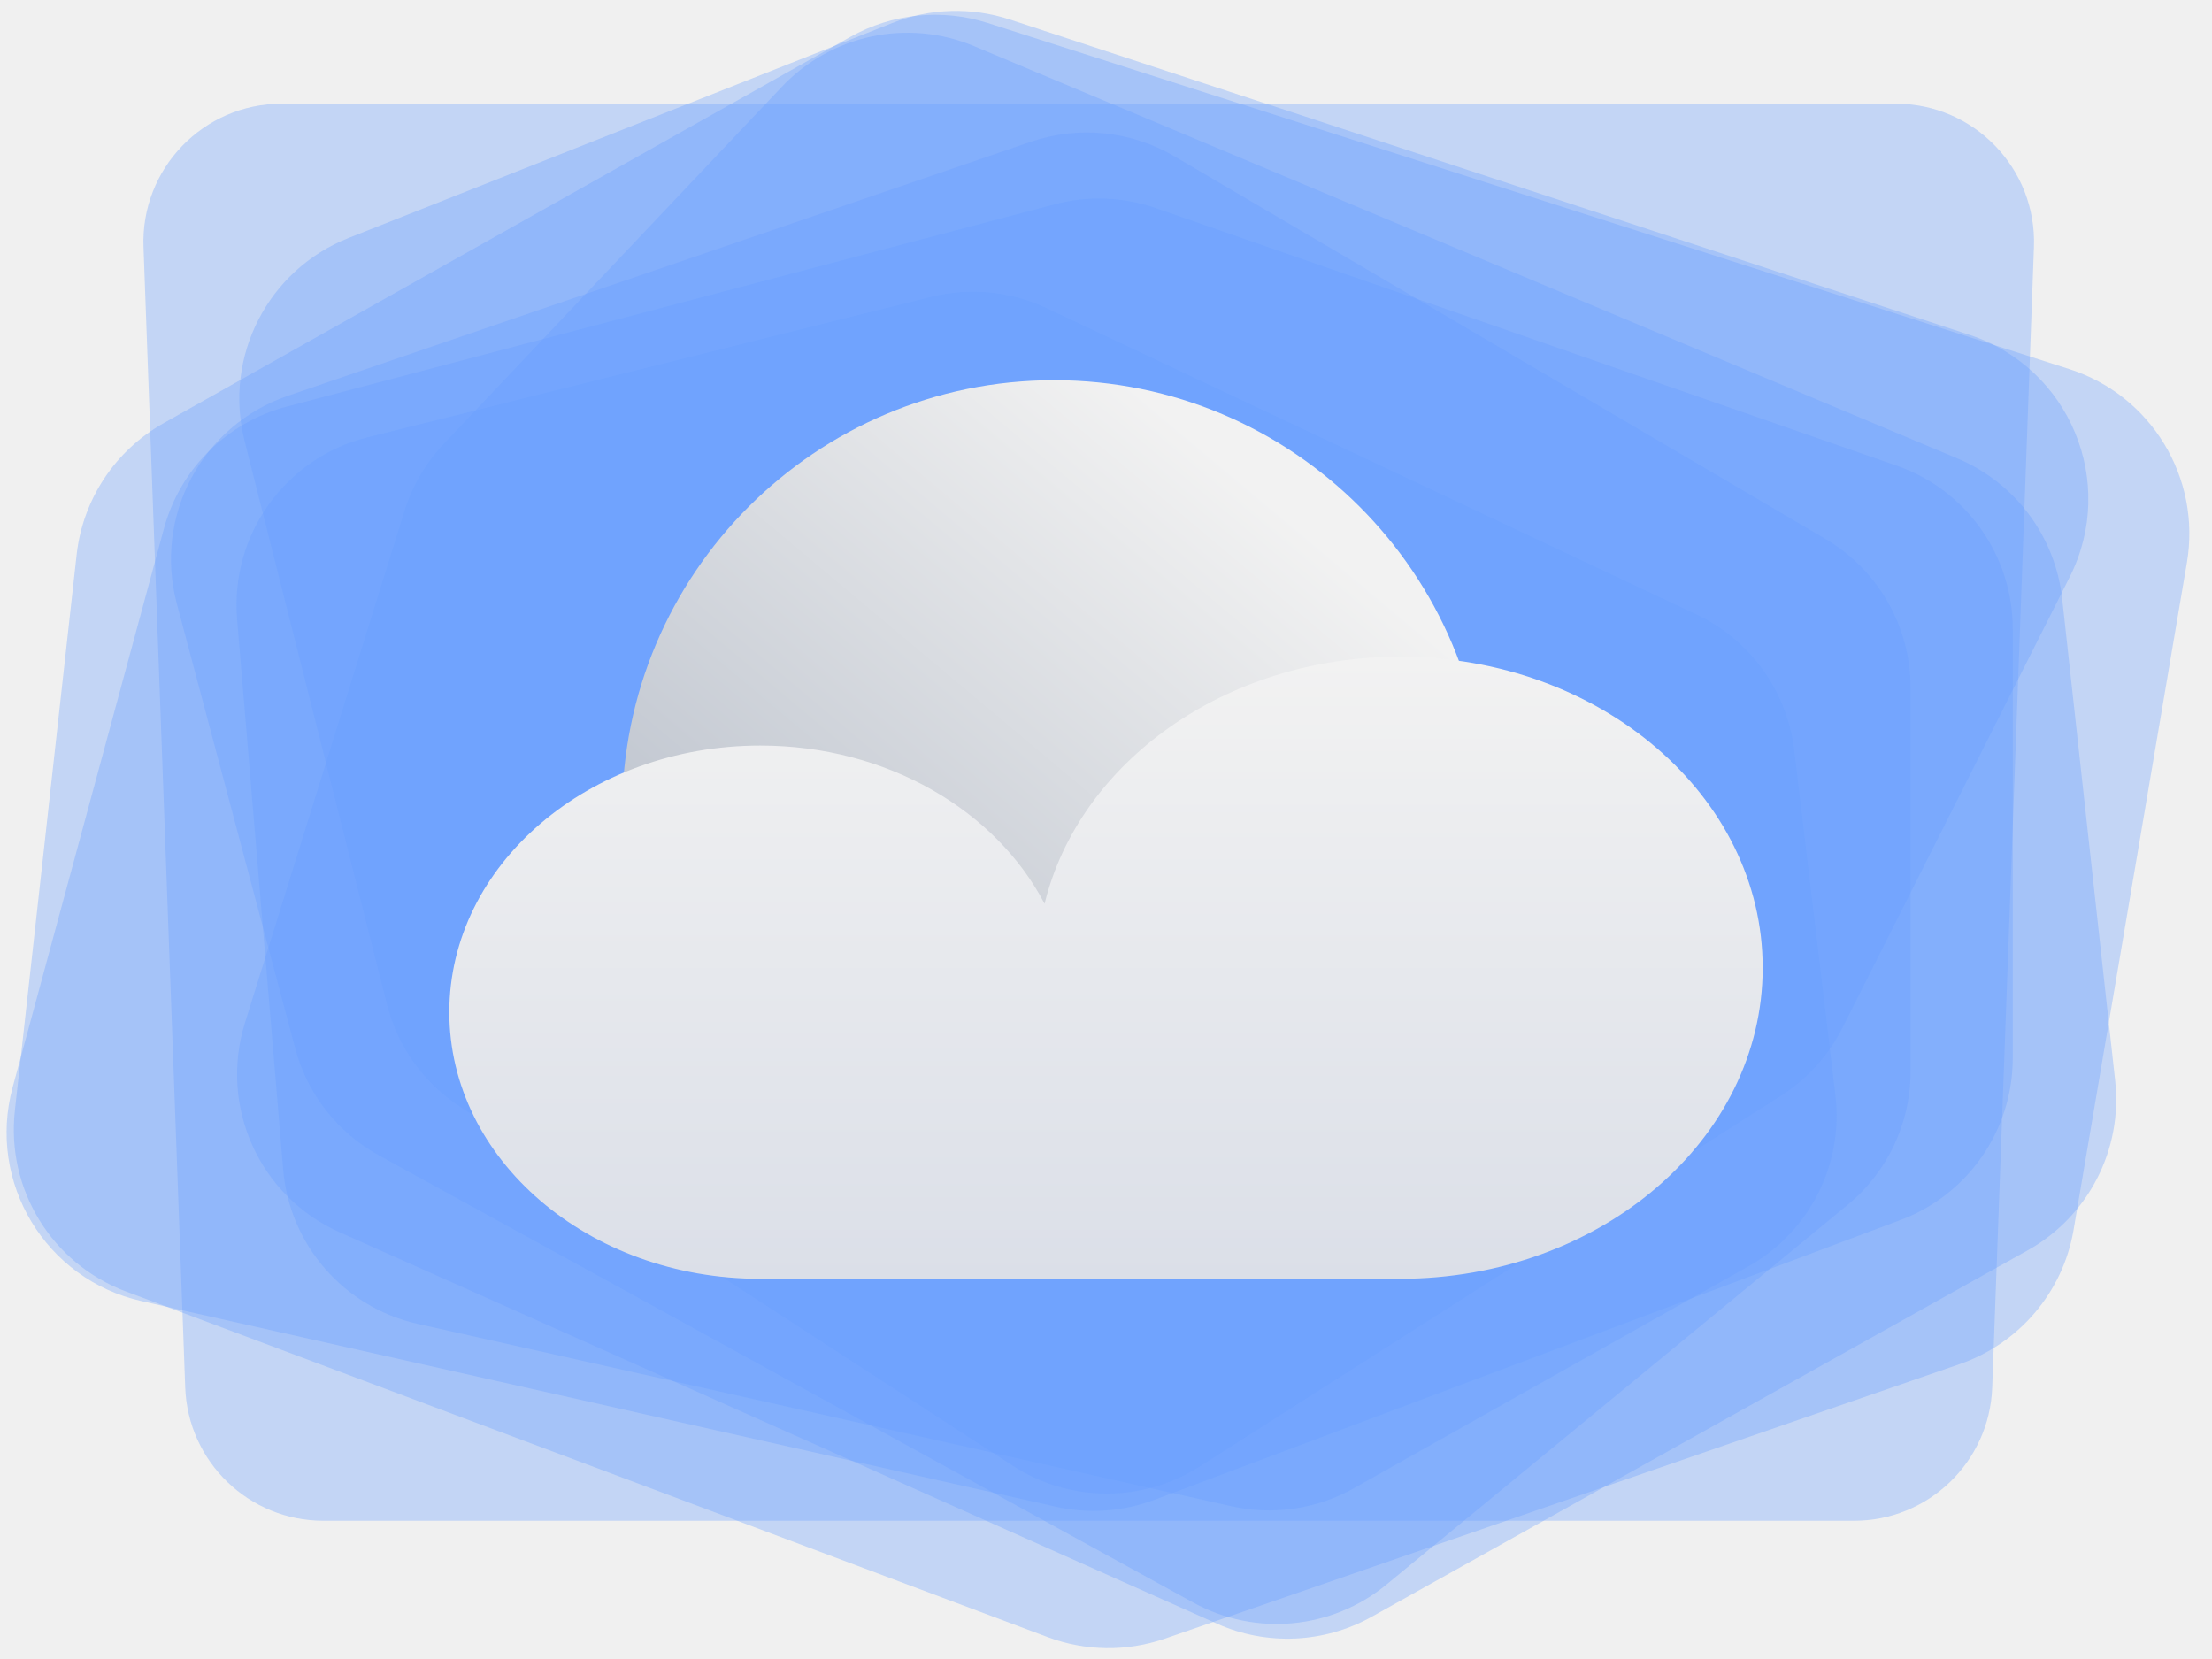
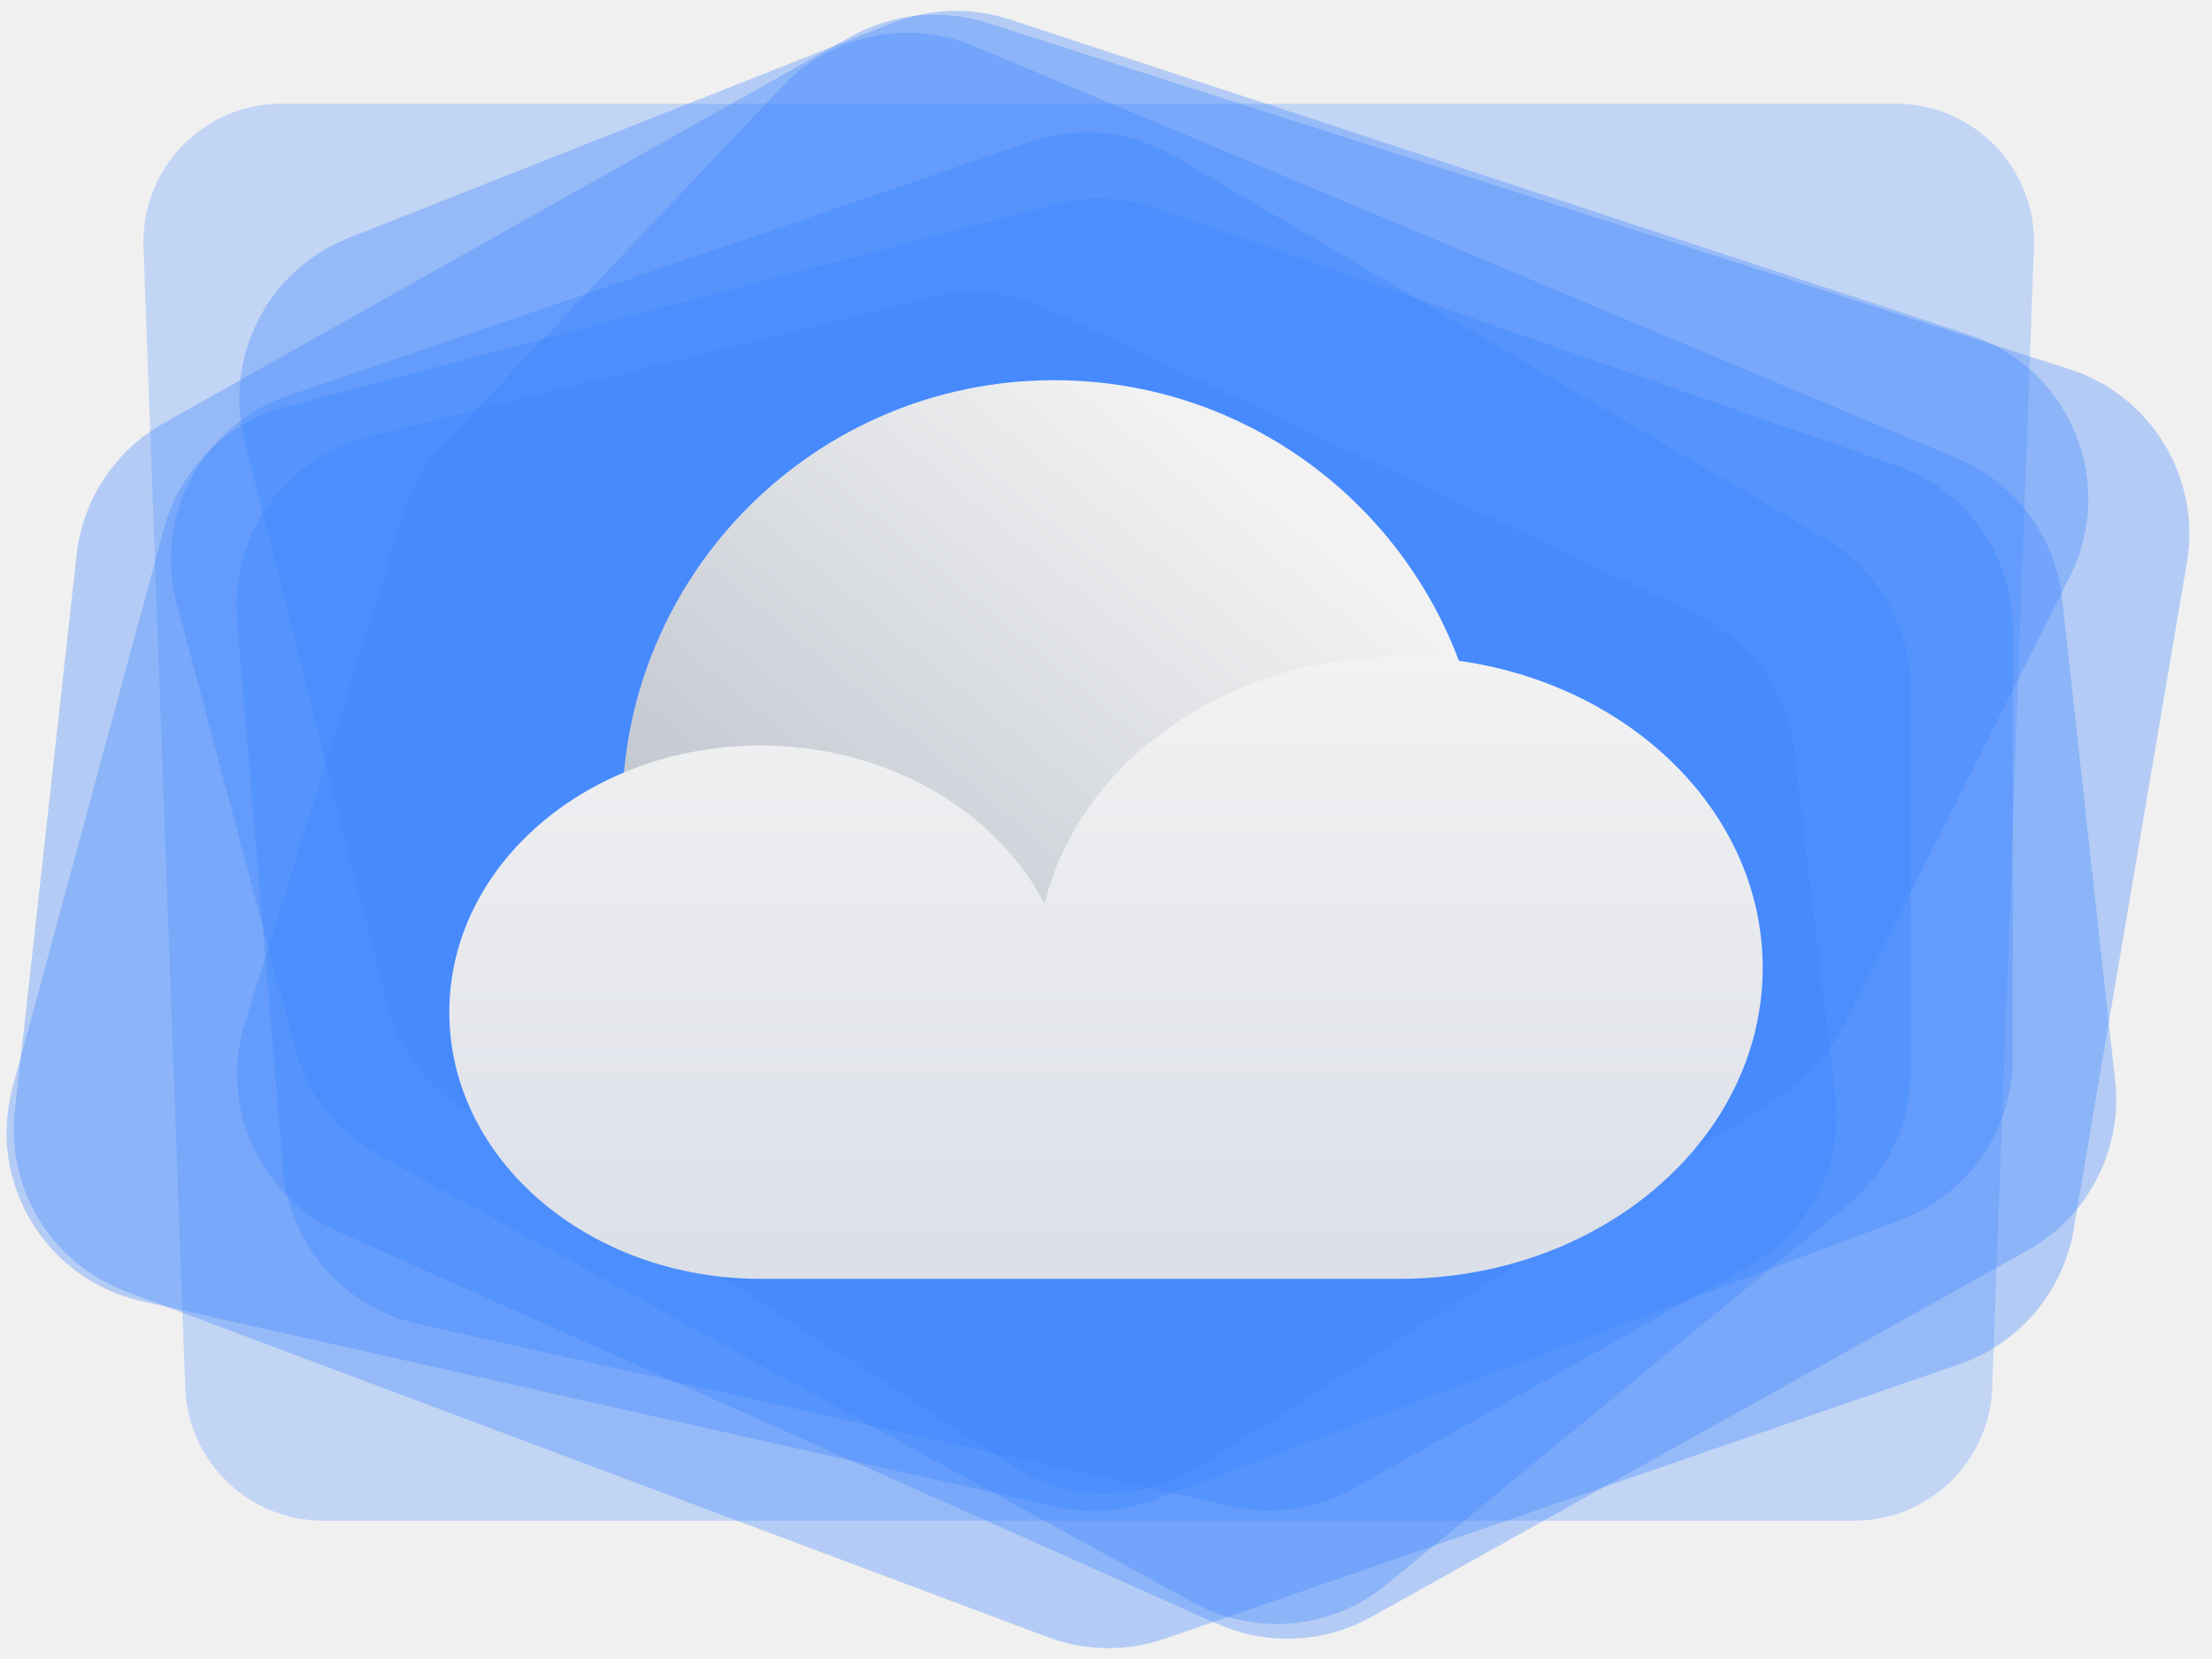
<svg xmlns="http://www.w3.org/2000/svg" width="64" height="48" viewBox="0 0 64 48" fill="none">
  <g clip-path="url(#clip0_53_1514)">
    <path d="M4.152 7.146C4.069 4.881 5.883 3 8.149 3H54.851C57.117 3 58.931 4.881 58.848 7.146L57.641 40.146C57.562 42.297 55.796 44 53.644 44H9.356C7.204 44 5.438 42.297 5.359 40.146L4.152 7.146Z" fill="#679FFF" fill-opacity="0.33" />
-     <path d="M33.702 47.412C32.602 47.792 31.404 47.776 30.314 47.368L3.644 37.366C1.501 36.563 0.177 34.407 0.43 32.133L2.217 16.049C2.395 14.449 3.332 13.032 4.735 12.243L24.601 1.068C25.812 0.387 27.252 0.241 28.576 0.664L59.868 10.678C62.239 11.436 63.69 13.823 63.274 16.277L59.996 35.579C59.69 37.38 58.426 38.871 56.699 39.468L33.702 47.412Z" fill="#679FFF" fill-opacity="0.33" />
-     <path d="M29.828 4.102C31.207 3.631 32.723 3.785 33.979 4.523L52.812 15.59C54.34 16.488 55.279 18.128 55.279 19.901V31C55.279 32.494 54.611 33.91 53.457 34.86L40.115 45.846C38.536 47.147 36.324 47.354 34.53 46.369L10.966 33.43C9.768 32.772 8.892 31.653 8.541 30.333L5.117 17.468C4.442 14.929 5.846 12.301 8.332 11.451L29.828 4.102Z" fill="#679FFF" fill-opacity="0.33" />
-     <path d="M22.623 2.51C24.054 0.999 26.269 0.532 28.188 1.337L56.629 13.262C58.304 13.964 59.467 15.52 59.665 17.326L61.198 31.265C61.418 33.262 60.42 35.197 58.666 36.177L39.688 46.778C38.311 47.547 36.652 47.622 35.212 46.979L9.823 35.651C7.509 34.618 6.333 32.017 7.087 29.597L11.702 14.788C11.929 14.059 12.32 13.392 12.845 12.837L22.623 2.51Z" fill="#679FFF" fill-opacity="0.33" />
-     <path d="M30.525 5.908C31.486 5.655 32.502 5.694 33.441 6.021L54.877 13.473C56.887 14.171 58.235 16.067 58.235 18.195V30.615C58.235 32.699 56.942 34.565 54.991 35.297L33.397 43.396C32.486 43.738 31.494 43.806 30.544 43.593L4.094 37.645C1.317 37.021 -0.379 34.208 0.365 31.46L4.744 15.291C5.212 13.565 6.566 12.219 8.297 11.763L30.525 5.908Z" fill="#679FFF" fill-opacity="0.33" />
-     <path d="M26.946 8.59C28.064 8.312 29.244 8.428 30.286 8.92L49.08 17.779C50.638 18.514 51.708 19.999 51.912 21.709L53.104 31.686C53.344 33.692 52.352 35.646 50.591 36.636L39.172 43.059C38.096 43.665 36.833 43.85 35.628 43.58L12.082 38.303C9.951 37.825 8.376 36.019 8.193 33.842L6.86 17.921C6.655 15.477 8.254 13.245 10.634 12.652L26.946 8.59Z" fill="#679FFF" fill-opacity="0.33" />
-     <path d="M25.819 0.665C26.905 0.235 28.108 0.2 29.218 0.564L56.981 9.687C59.886 10.641 61.262 13.957 59.886 16.687L53.31 29.734C52.906 30.536 52.292 31.215 51.534 31.699L34.713 42.429C33.061 43.483 30.945 43.475 29.301 42.407L13.321 32.028C12.264 31.341 11.506 30.281 11.197 29.06L7.077 12.76C6.461 10.323 7.749 7.809 10.086 6.885L25.819 0.665Z" fill="#679FFF" fill-opacity="0.33" />
+     <path d="M33.702 47.412C32.602 47.792 31.404 47.776 30.314 47.368L3.644 37.366C1.501 36.563 0.177 34.407 0.43 32.133L2.217 16.049C2.395 14.449 3.332 13.032 4.735 12.243L24.601 1.068C25.812 0.387 27.252 0.241 28.576 0.664L59.868 10.678C62.239 11.436 63.69 13.823 63.274 16.277L59.996 35.579C59.69 37.38 58.426 38.871 56.699 39.468L33.702 47.412Z" fill="#3B83FF" fill-opacity="0.33" />
+     <path d="M29.828 4.102C31.207 3.631 32.723 3.785 33.979 4.523L52.812 15.59C54.34 16.488 55.279 18.129 55.279 19.901V31C55.279 32.494 54.611 33.91 53.457 34.86L40.115 45.846C38.536 47.147 36.324 47.354 34.53 46.369L10.966 33.43C9.768 32.772 8.892 31.653 8.541 30.333L5.117 17.468C4.442 14.929 5.846 12.301 8.332 11.451L29.828 4.102Z" fill="#3B83FF" fill-opacity="0.33" />
+     <path d="M22.624 2.51C24.054 0.999 26.269 0.532 28.188 1.337L56.629 13.262C58.304 13.964 59.467 15.52 59.665 17.326L61.198 31.265C61.418 33.262 60.42 35.197 58.666 36.177L39.688 46.778C38.311 47.547 36.652 47.622 35.212 46.979L9.823 35.651C7.509 34.618 6.333 32.017 7.087 29.597L11.702 14.788C11.929 14.059 12.32 13.392 12.845 12.837L22.624 2.51Z" fill="#3B83FF" fill-opacity="0.33" />
+     <path d="M30.525 5.908C31.486 5.655 32.502 5.694 33.441 6.021L54.877 13.473C56.887 14.171 58.235 16.067 58.235 18.195V30.615C58.235 32.699 56.942 34.565 54.991 35.297L33.397 43.396C32.486 43.738 31.494 43.806 30.544 43.593L4.094 37.645C1.317 37.021 -0.379 34.208 0.365 31.46L4.744 15.291C5.212 13.565 6.566 12.219 8.297 11.763L30.525 5.908Z" fill="#3B83FF" fill-opacity="0.33" />
+     <path d="M26.946 8.59C28.064 8.312 29.244 8.428 30.286 8.92L49.08 17.779C50.638 18.514 51.708 19.999 51.912 21.709L53.104 31.686C53.344 33.692 52.352 35.646 50.591 36.636L39.172 43.059C38.096 43.665 36.833 43.85 35.628 43.58L12.082 38.303C9.951 37.825 8.376 36.019 8.194 33.842L6.86 17.921C6.655 15.476 8.254 13.244 10.634 12.652L26.946 8.59Z" fill="#3B83FF" fill-opacity="0.33" />
+     <path d="M25.819 0.665C26.905 0.235 28.108 0.2 29.218 0.564L56.981 9.687C59.886 10.641 61.262 13.957 59.886 16.687L53.31 29.734C52.906 30.536 52.292 31.215 51.534 31.699L34.713 42.429C33.061 43.483 30.945 43.475 29.301 42.407L13.321 32.028C12.264 31.341 11.506 30.281 11.197 29.06L7.077 12.76C6.461 10.323 7.749 7.809 10.086 6.885L25.819 0.665Z" fill="#3B83FF" fill-opacity="0.33" />
    <circle cx="30.5" cy="23.5" r="12.5" fill="url(#paint0_linear_53_1514)" />
    <path fill-rule="evenodd" clip-rule="evenodd" d="M40.5 19C46.299 19 51 23.029 51 28C51 32.971 46.299 37 40.5 37C30.338 37 31.652 37 22 37C17.029 37 13 33.546 13 29.286C13 25.025 17.029 21.571 22 21.571C25.667 21.571 28.82 23.452 30.223 26.149C31.218 22.067 35.441 19 40.5 19Z" fill="url(#paint1_linear_53_1514)" />
  </g>
  <defs>
    <linearGradient id="paint0_linear_53_1514" x1="38" y1="15.5" x2="25" y2="31" gradientUnits="userSpaceOnUse">
      <stop stop-color="#F2F2F2" />
      <stop offset="0.976" stop-color="#BFC5CF" />
    </linearGradient>
    <linearGradient id="paint1_linear_53_1514" x1="32" y1="19" x2="32" y2="37" gradientUnits="userSpaceOnUse">
      <stop stop-color="#F2F2F2" />
      <stop offset="1" stop-color="#DBDFE8" />
    </linearGradient>
    <clipPath id="clip0_53_1514">
      <rect width="64" height="48" fill="white" />
    </clipPath>
  </defs>
</svg>
